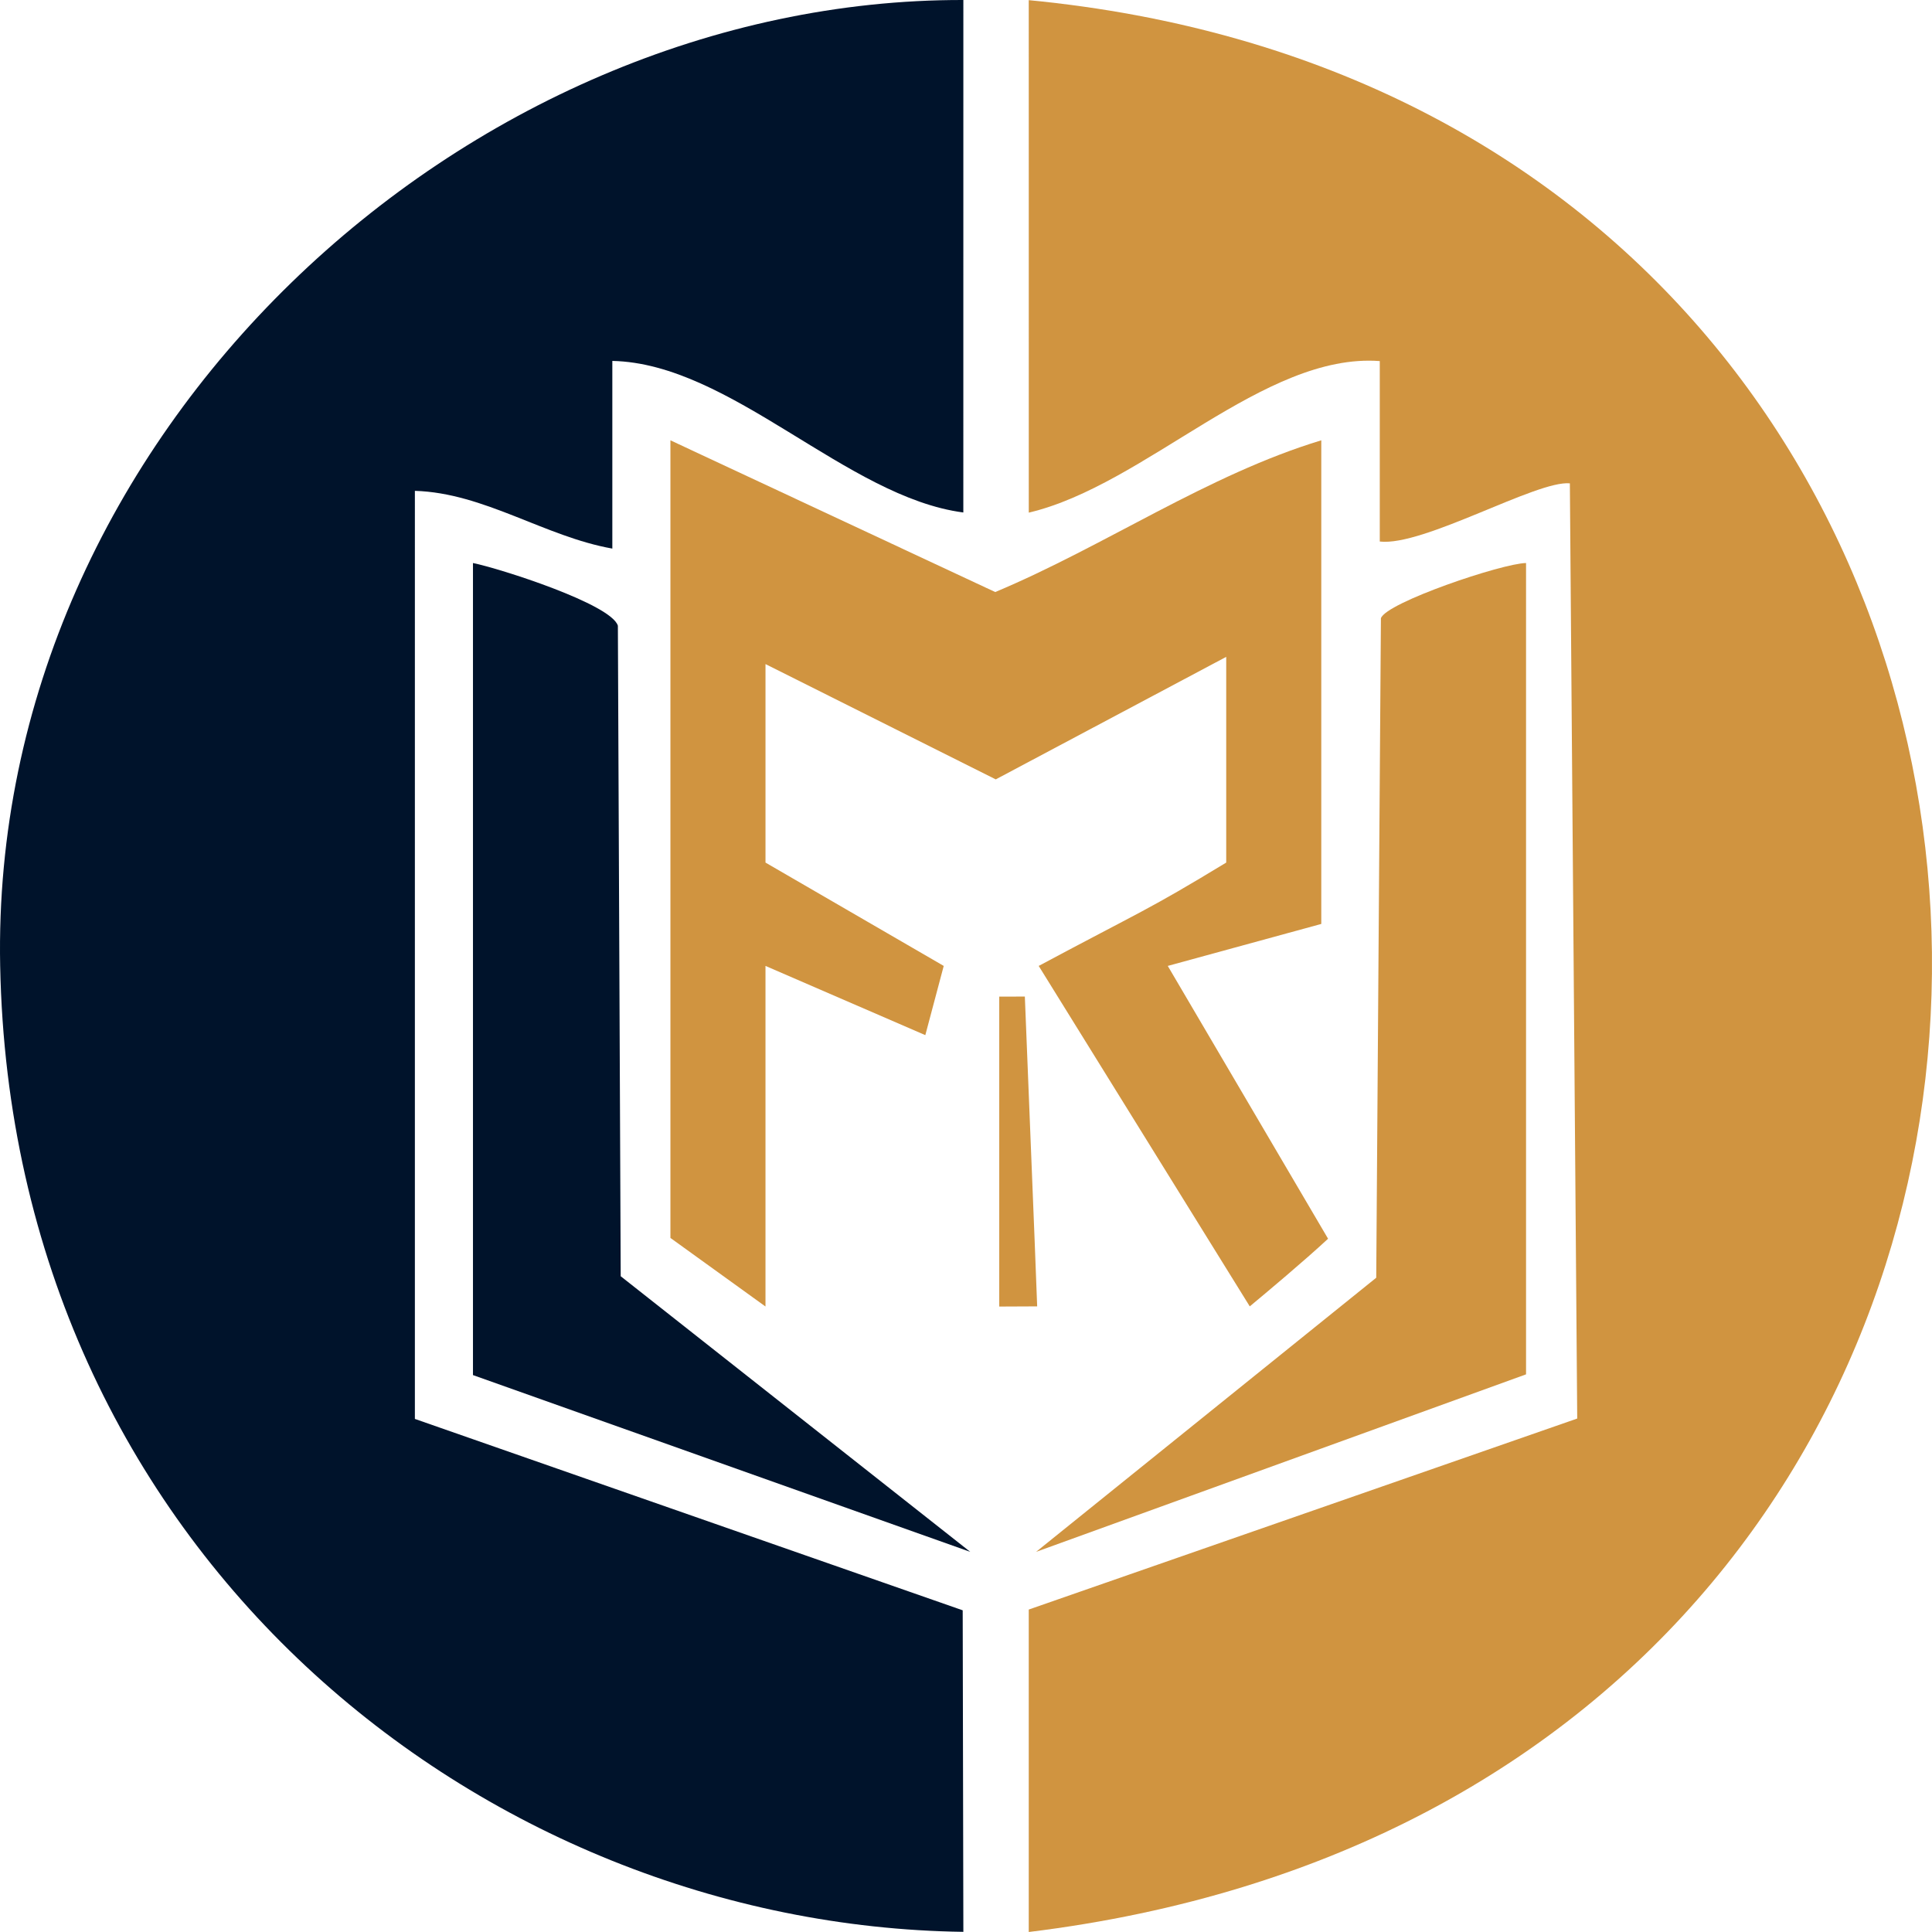
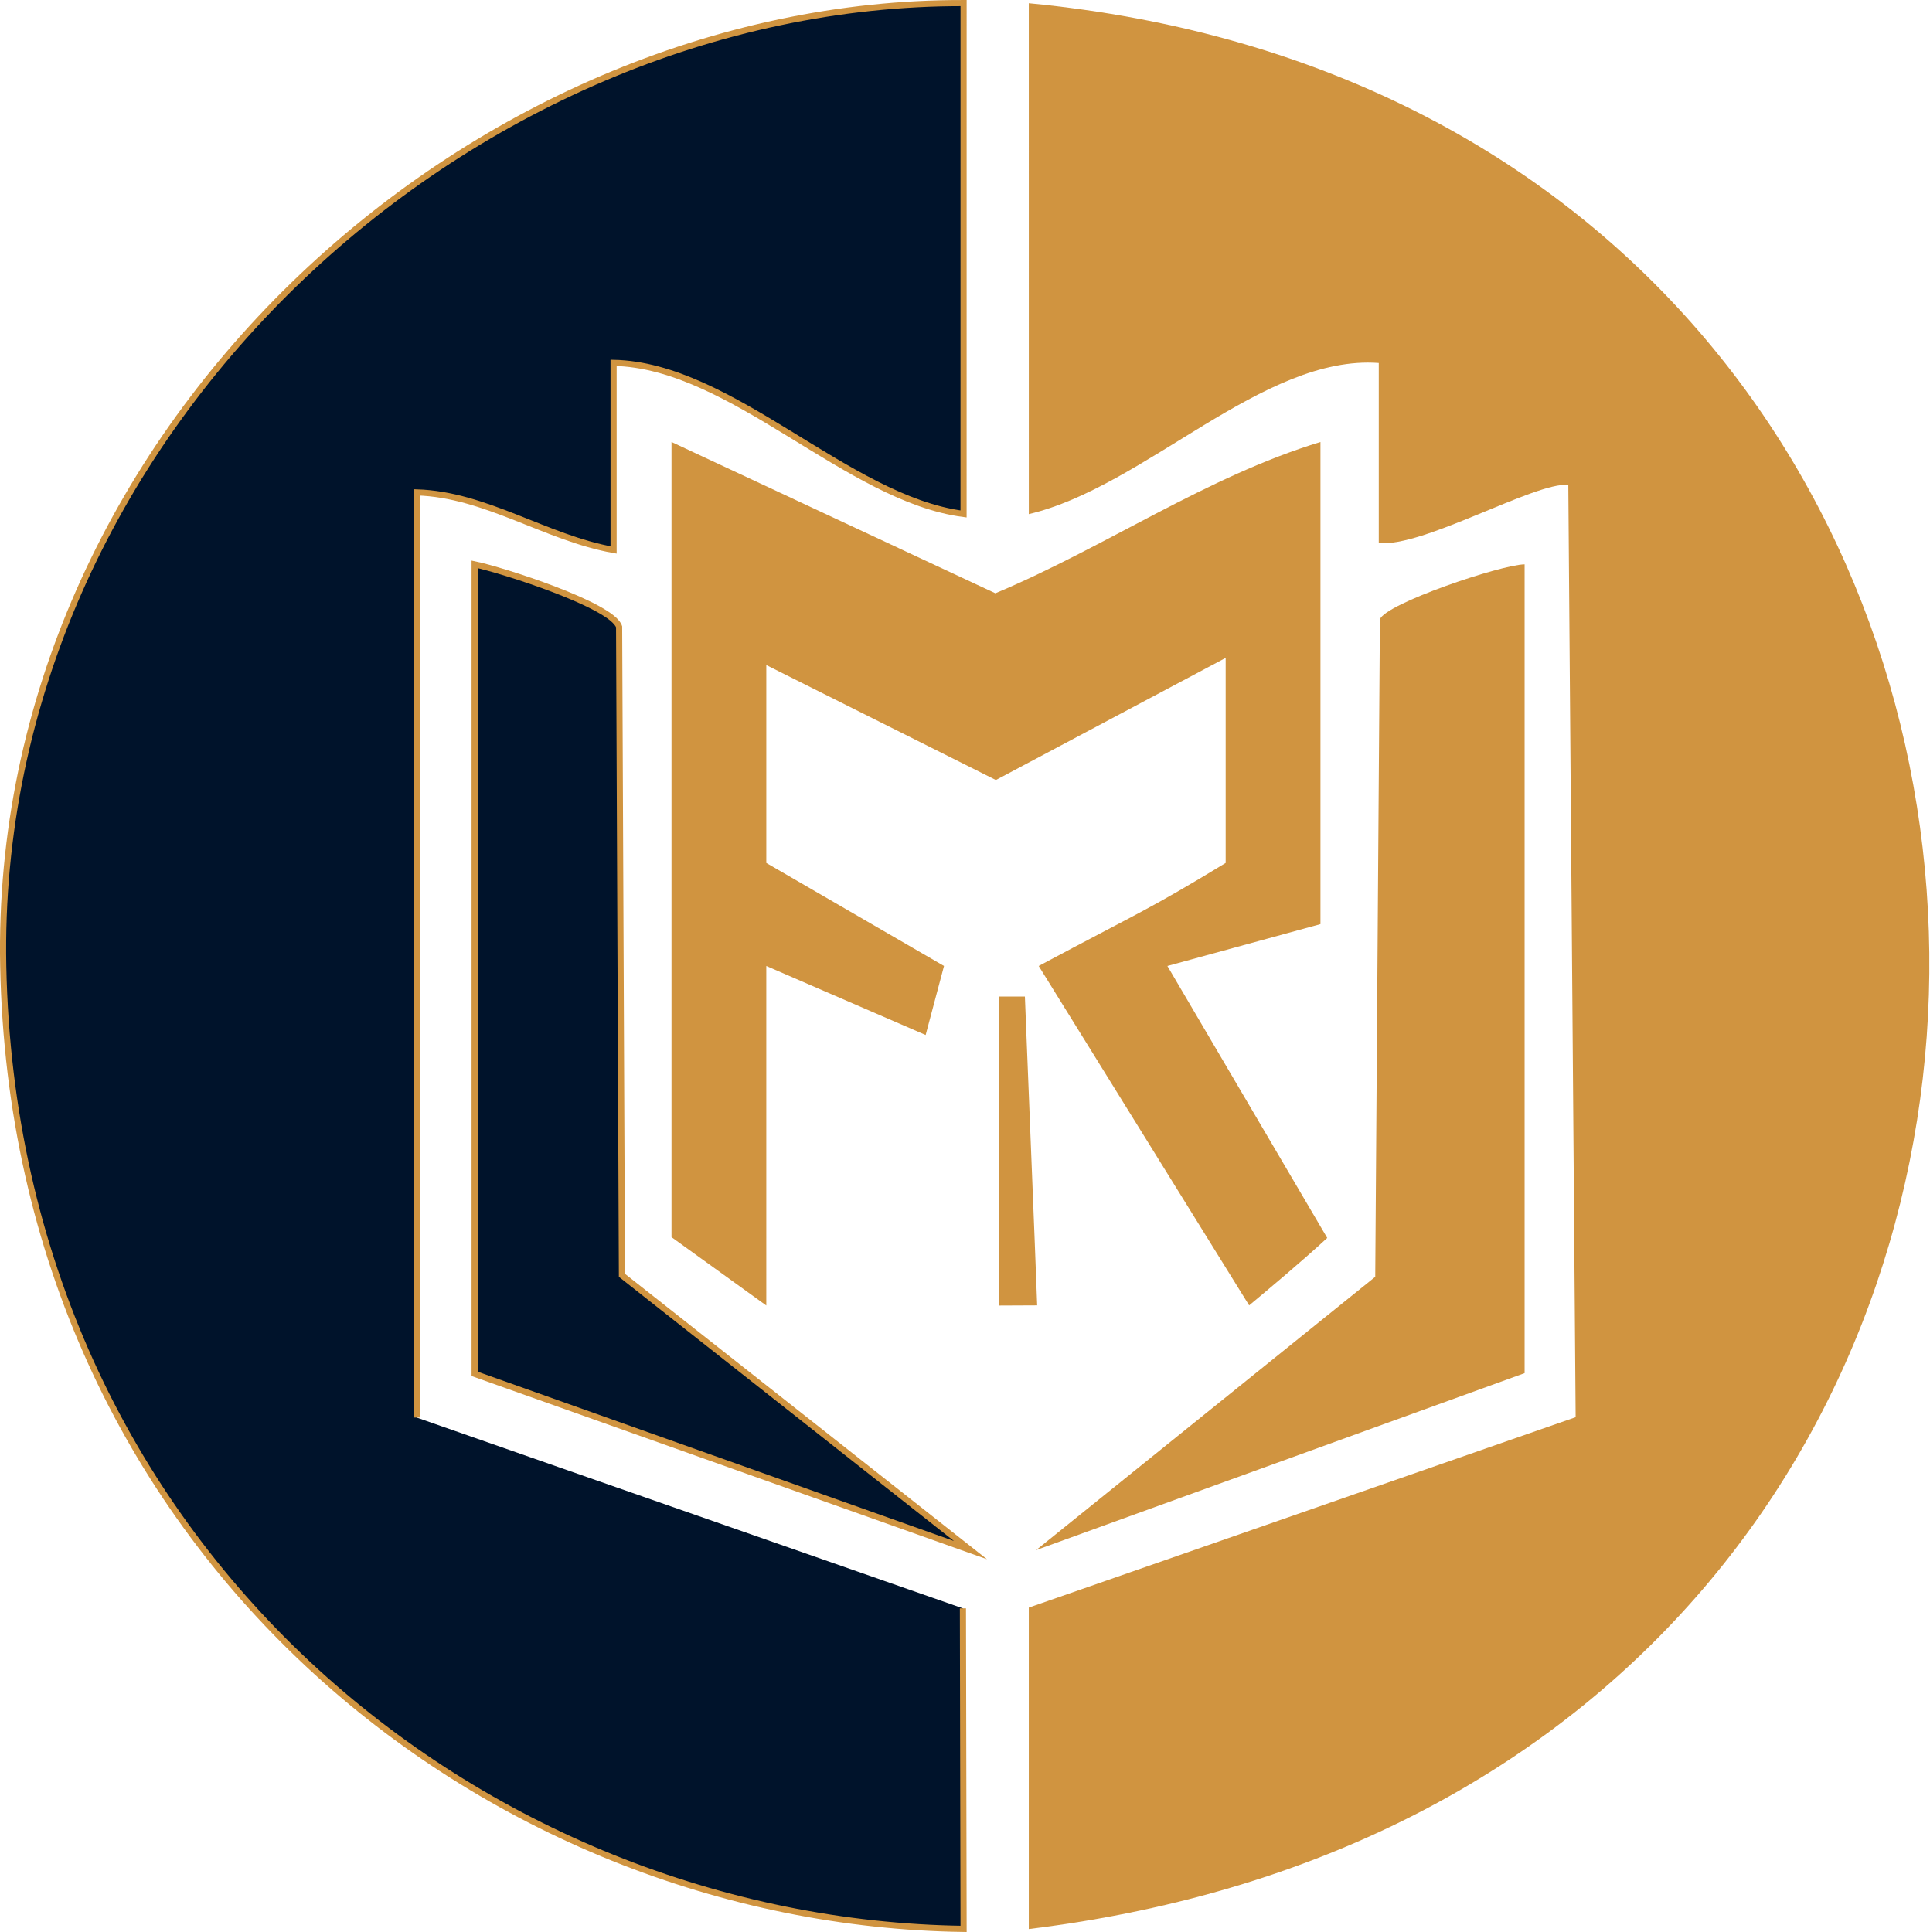
- <svg xmlns="http://www.w3.org/2000/svg" id="Livello_1_Immagine" viewBox="0 0 628.219 628.219">
-   <path d="M313.036,523.616l.216,104.552C156.916,626.045,3.806,504.613.055,314.084-3.357,140.77,151.548-.365,313.25.001l-.01,166.639c-37.975-4.963-75.608-48.49-114.131-49.282v61.025c-22.017-3.904-41.684-18.11-64.204-18.777l-.001,301.779" fill="#00132b" />
-   <path d="M334.514.052c385.123,37.051,398.037,579.391,0,628.167v-104.85l178.344-62.107-2.393-304.096h0c-10.714-1.07-47.635,20.581-61.811,18.921v-58.678c-37.698-2.799-76.231,40.374-114.131,49.28" fill="#d09440" />
-   <path d="M248.91,314.084l.001,110.746-30.913-22.298V143.175c0-1.387,0,0,0,0l105.615,49.339c35.867-15.04,68.988-38.098,106.023-49.339v157.257l-49.918,13.651,52.125,88.708c-7.633,7.104-20.256,17.68-25.463,21.998l-68.631-110.706c33.807-18.073,35.178-17.928,60.974-33.602v-66.893l-74.939,39.84-74.871-37.493v64.546l57.954,33.602-5.985,22.509" fill="#d09440" />
-   <path d="M153.793,183.077c8.647,1.746,44.978,13.336,47.119,20.385l.921,211.527,113.66,89.624-161.7-57.484V183.077Z" fill="#00132b" />
-   <path d="M336.895,504.613l110.608-89.137,1.52-214.435c1.655-5.08,39.38-17.849,47.194-17.964l-.001,263.814" fill="#d09440" />
-   <path d="M324.921,324.058l8.323-.009c3.15,77.278,4.009,100.74,4.009,100.74-4.132,0-5.181,0-12.333.056-.003,0,0-100.787 0-100.787Z" fill="#d09440" />
+ <svg xmlns="http://www.w3.org/2000/svg" id="Livello_1_Immagine" viewBox="0 0 629.219 630.181">
+   <path d="M314.036,524.616l.216,104.552C157.916,627.045,4.806,505.613,1.055,315.084-2.357,141.77,152.548.634,314.25,1.001l-.01,166.639c-37.975-4.963-75.608-48.49-114.131-49.282v61.025c-22.017-3.904-41.684-18.11-64.204-18.777l-.001,301.779" fill="#00132b" stroke="#d09440" stroke-miterlimit="10" stroke-width="2" />
+   <path d="M335.514,1.052c385.123,37.051,398.037,579.391,0,628.167v-104.85l178.344-62.107-2.393-304.096h0c-10.714-1.07-47.635,20.581-61.811,18.921v-58.678c-37.698-2.799-76.231,40.374-114.131,49.28" fill="#d09440" />
+   <path d="M249.91,315.084l.001,110.746-30.913-22.298V144.175c0-1.387,0,0,0,0l105.615,49.339c35.867-15.04,68.988-38.098,106.023-49.339v157.257l-49.918,13.651,52.125,88.708c-7.633,7.104-20.256,17.68-25.463,21.998l-68.631-110.706c33.807-18.073,35.178-17.928,60.974-33.602v-66.893l-74.939,39.84-74.871-37.493v64.546l57.954,33.602-5.985,22.509" fill="#d09440" />
+   <path d="M154.793,184.077c8.647,1.746,44.978,13.336,47.119,20.385l.921,211.527,113.66,89.624-161.7-57.484V184.077Z" fill="#00132b" stroke="#d09440" stroke-miterlimit="10" stroke-width="2" />
+   <path d="M337.895,505.613l110.608-89.137,1.52-214.435c1.655-5.08,39.38-17.849,47.194-17.964l-.001,263.814" fill="#d09440" />
+   <path d="M325.921,325.058l8.323-.009c3.15,77.278,4.009,100.74,4.009,100.74-4.132,0-5.181,0-12.333.056-.003,0,0-100.787 0-100.787Z" fill="#d09440" />
</svg>
